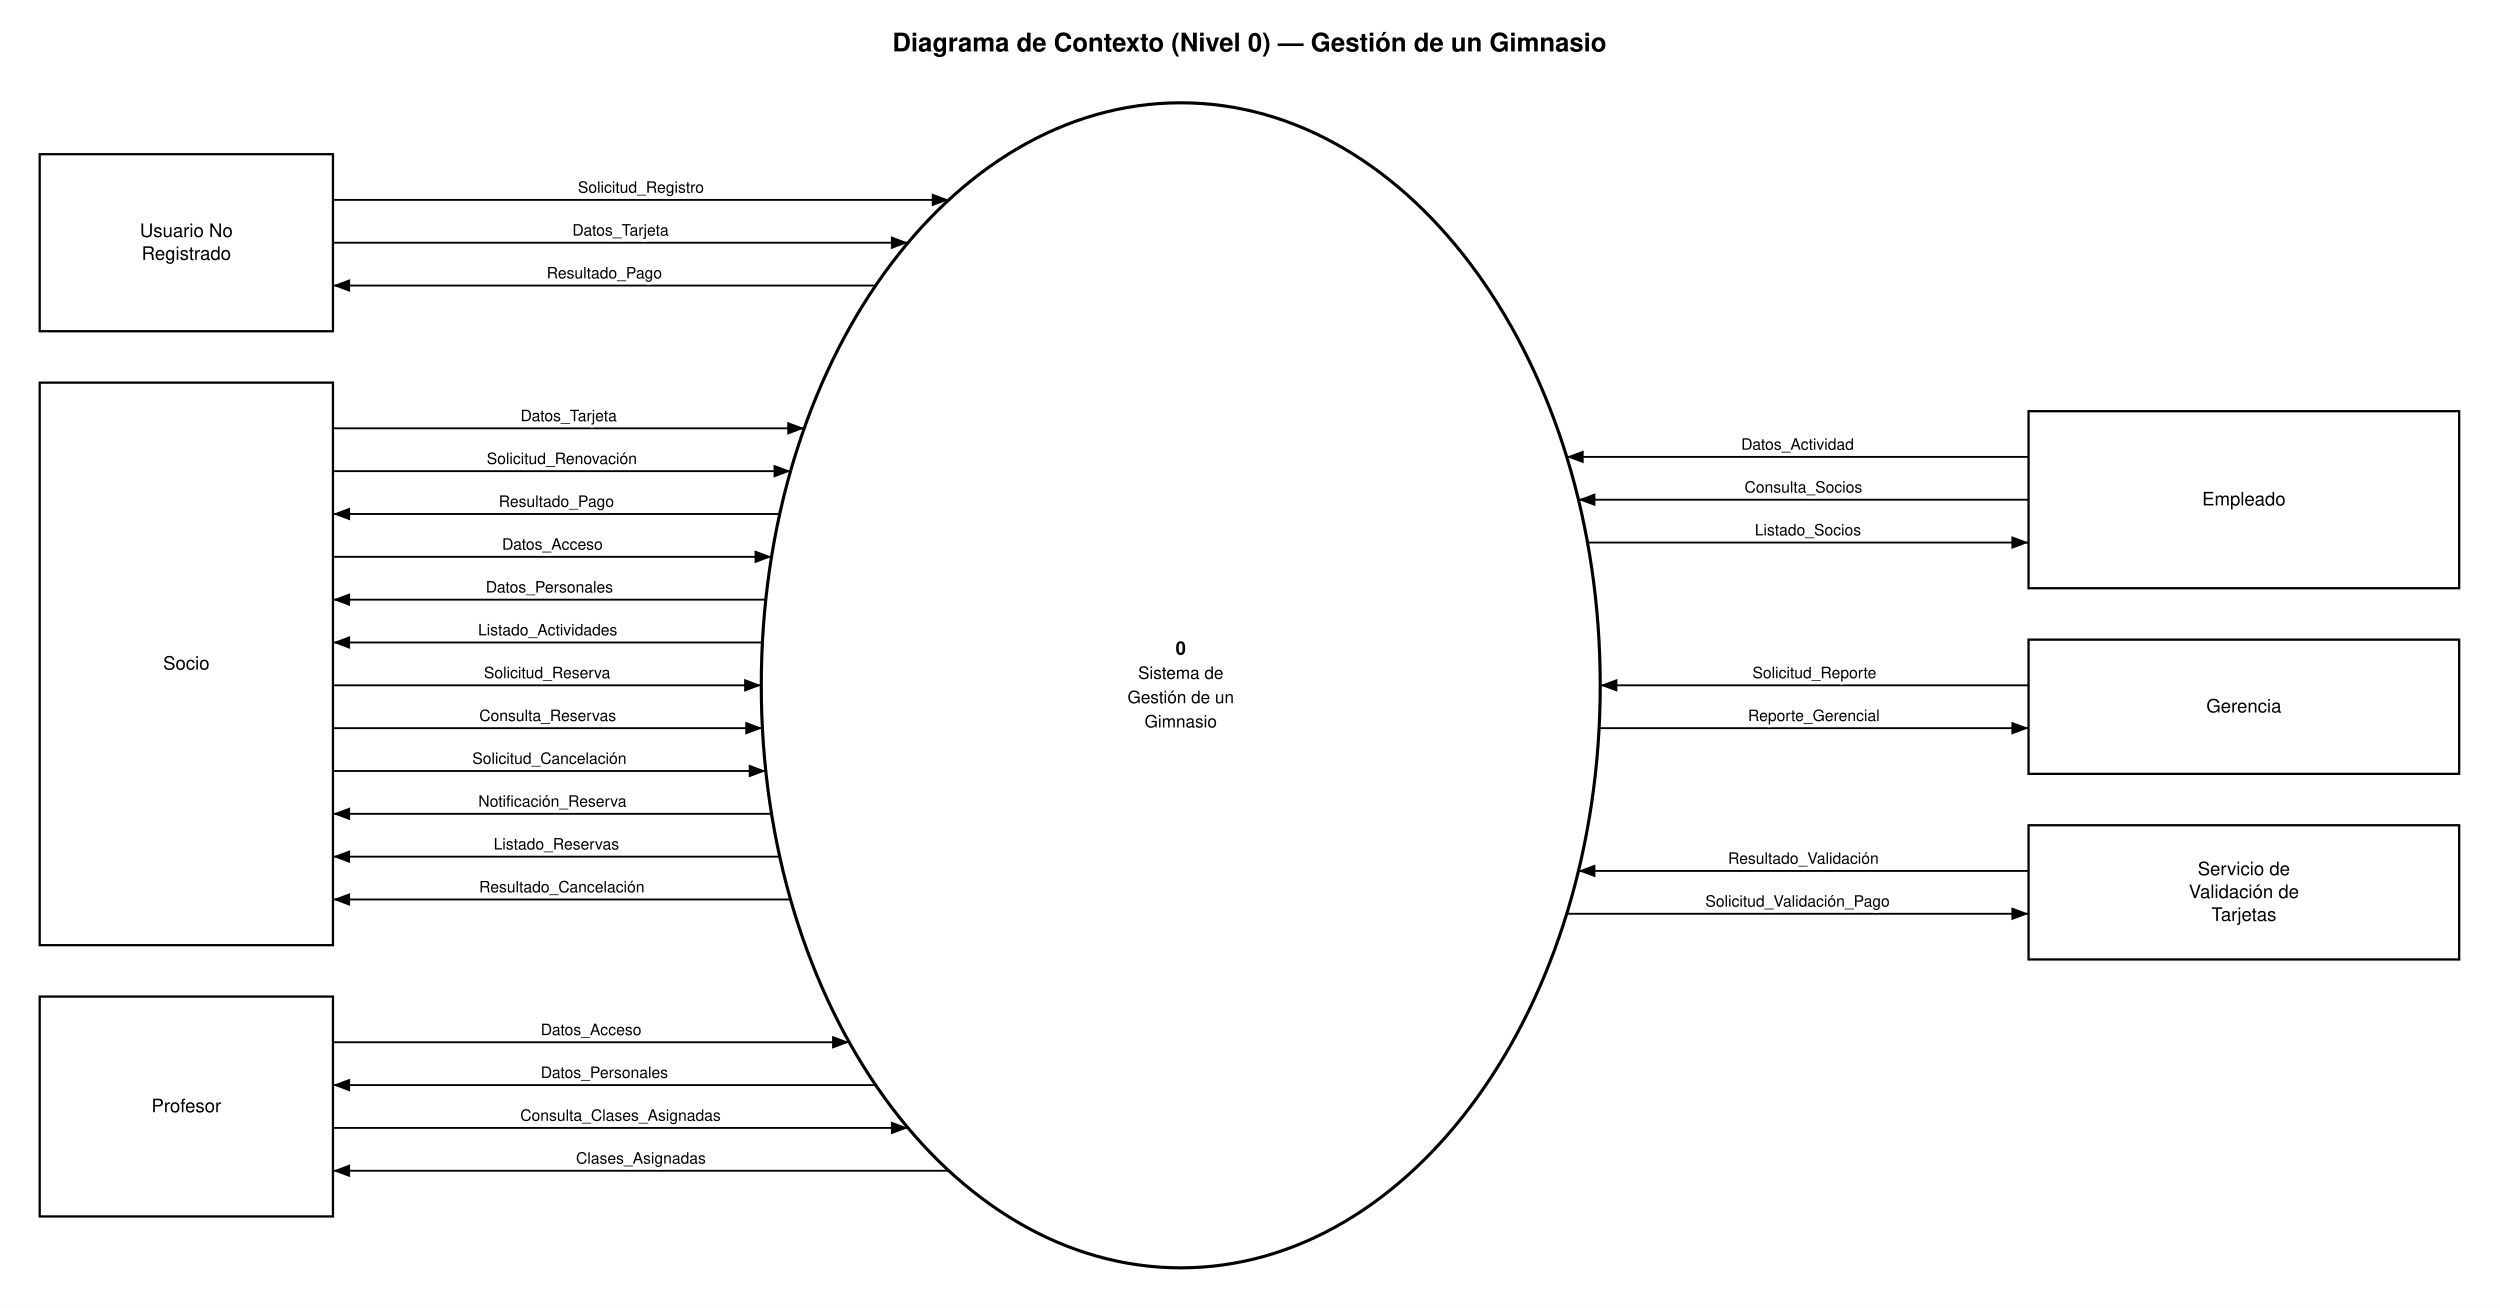
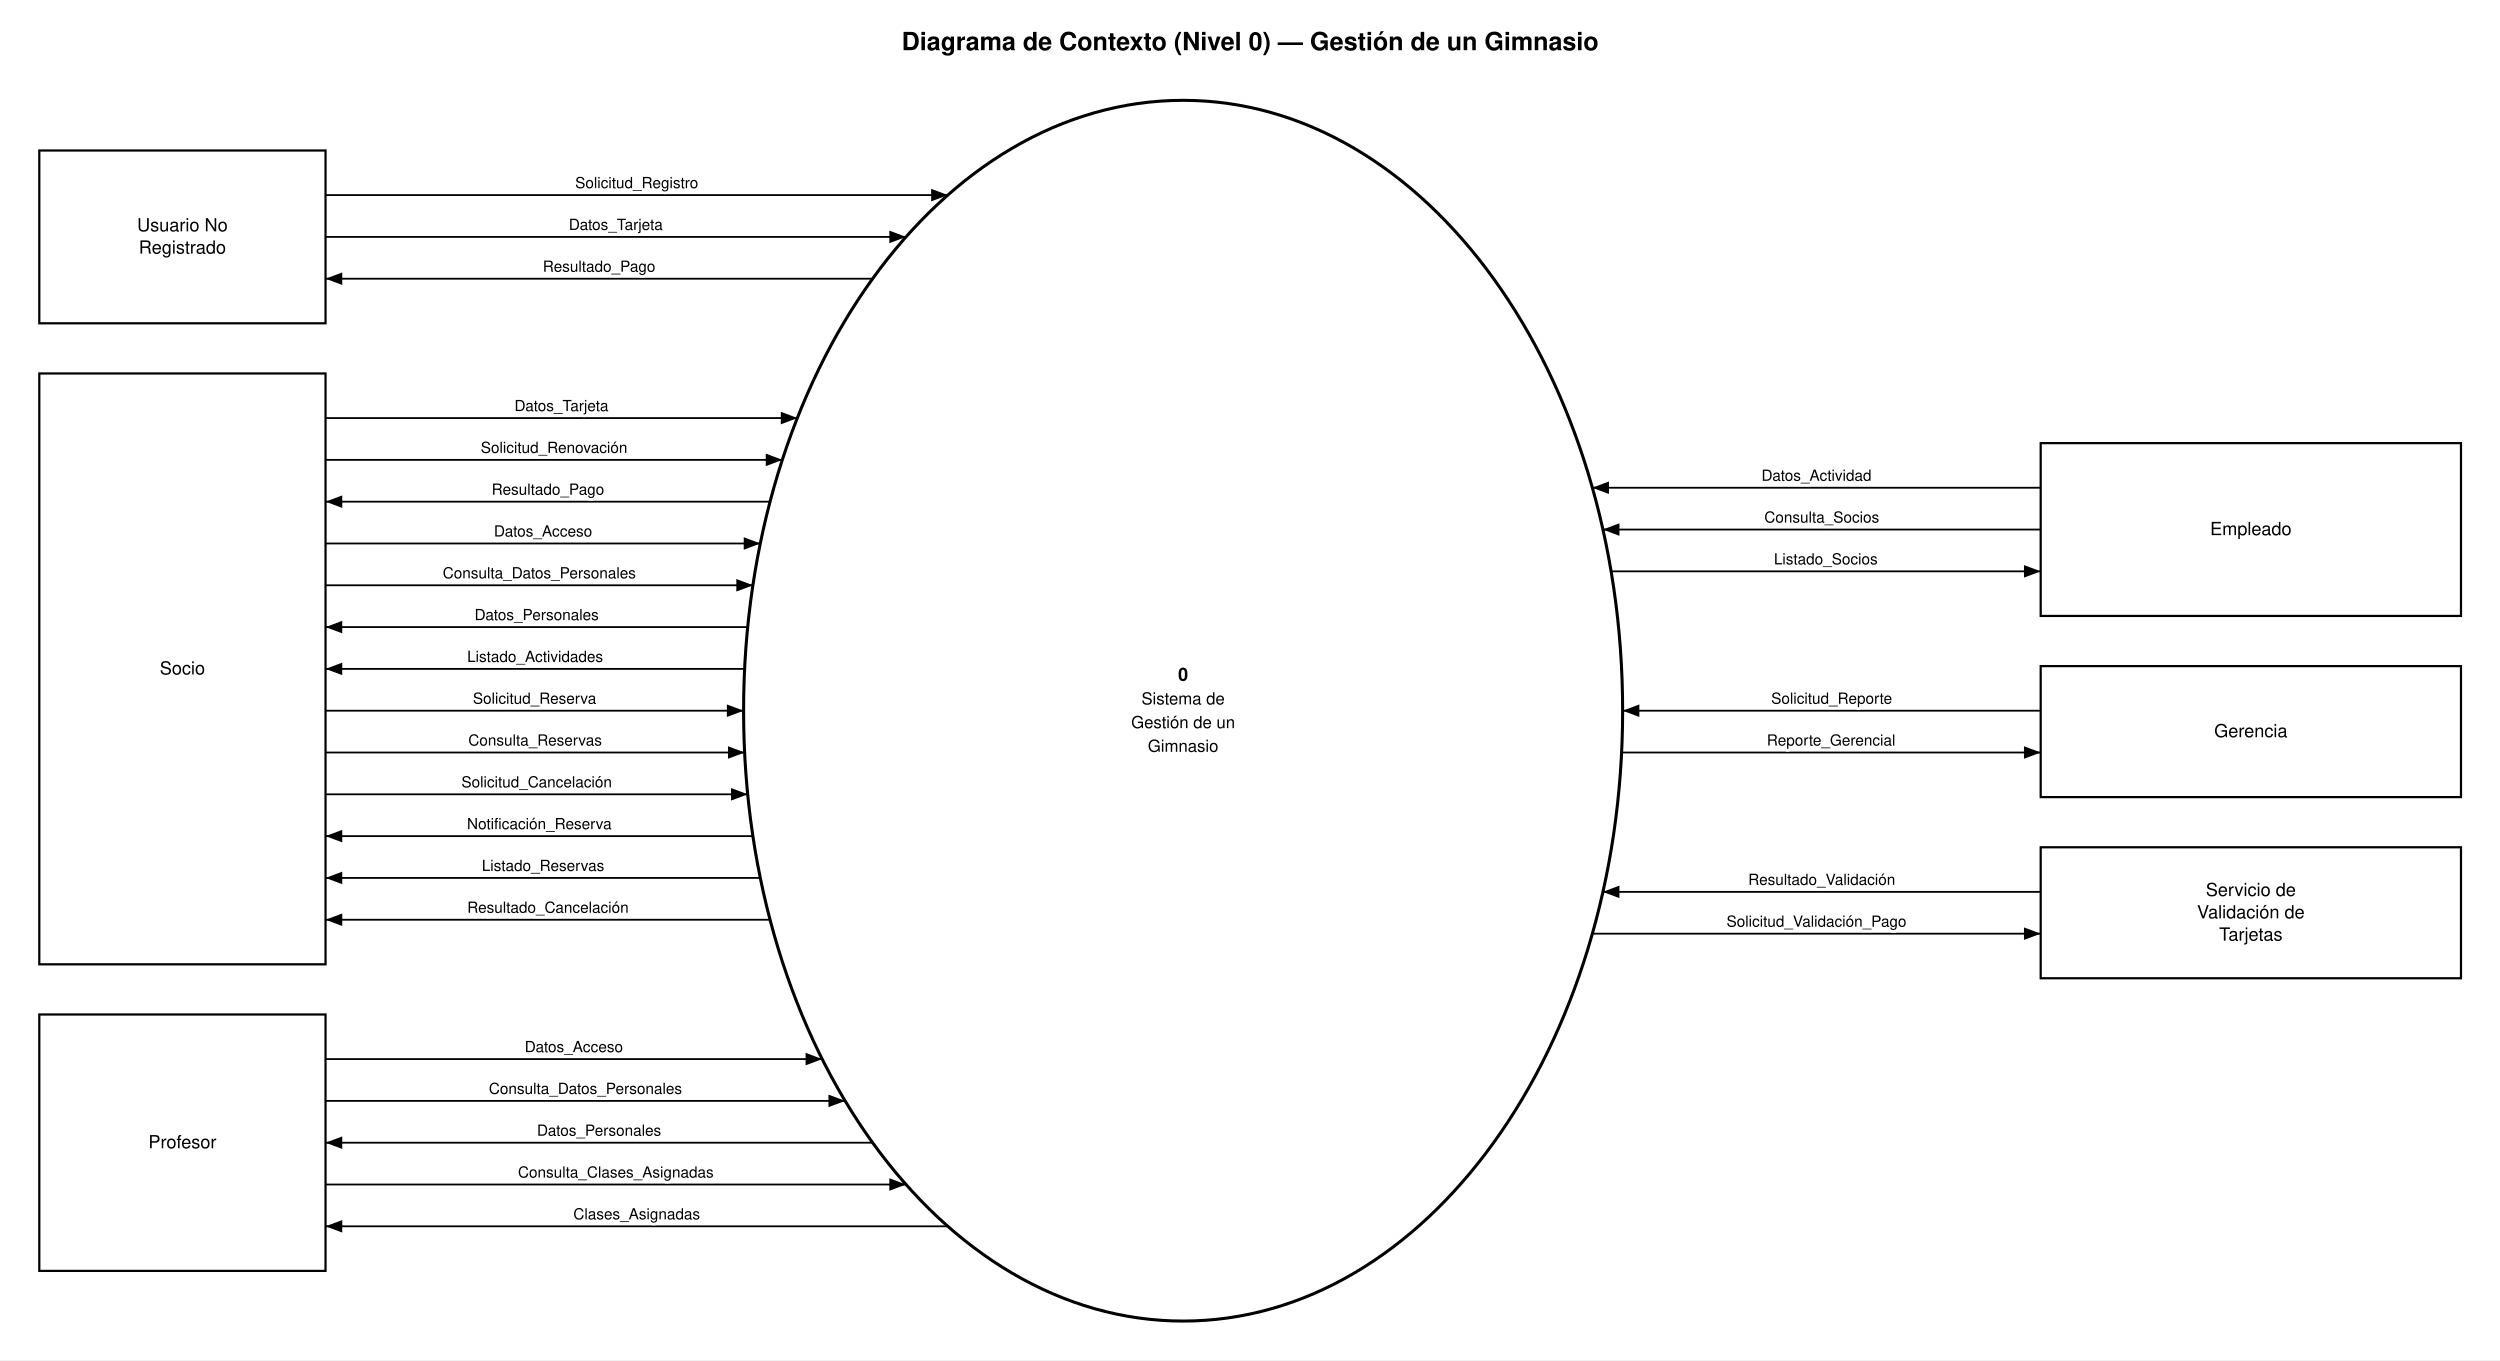
- <svg xmlns="http://www.w3.org/2000/svg" viewBox="-827 -108 1751 916" width="1751" height="916" font-family="Helvetica, Arial, sans-serif">
+ <svg xmlns="http://www.w3.org/2000/svg" viewBox="-849 -108 1794 976" width="1794" height="976" font-family="Helvetica, Arial, sans-serif">
  <defs>
    <marker id="e" markerUnits="userSpaceOnUse" markerWidth="12" markerHeight="9" refX="12" refY="4.5" orient="auto">
      <path d="M0,0 L12,4.5 L0,9 z" fill="#000" />
    </marker>
    <marker id="s" markerUnits="userSpaceOnUse" markerWidth="12" markerHeight="9" refX="0" refY="4.5" orient="auto">
      <path d="M12,0 L0,4.5 L12,9 z" fill="#000" />
    </marker>
  </defs>
-   <rect x="-827" y="-108" width="1751" height="916" fill="#fff" />
+   <rect x="-849" y="-108" width="1794" height="976" fill="#fff" />
  <text x="48.1" y="-72.0" text-anchor="middle" font-size="18" font-weight="bold">Diagrama de Contexto (Nivel 0) — Gestión de un Gimnasio</text>
-   <ellipse cx="0.0" cy="372.0" rx="293.8" ry="408.0" fill="#fff" stroke="#000" stroke-width="2.2" />
-   <text x="0.0" y="350.5" text-anchor="middle" font-weight="bold" font-size="13">0</text>
-   <text x="0.0" y="367.5" text-anchor="middle" font-size="12">Sistema de</text>
-   <text x="0.0" y="384.5" text-anchor="middle" font-size="12">Gestión de un</text>
-   <text x="0.0" y="401.5" text-anchor="middle" font-size="12">Gimnasio</text>
-   <rect x="-799.2" y="0.0" width="205.4" height="124.0" fill="#fff" stroke="#000" stroke-width="1.6" />
-   <text x="-696.5" y="58.0" text-anchor="middle" font-size="13">Usuario No</text>
-   <text x="-696.5" y="74.0" text-anchor="middle" font-size="13">Registrado</text>
-   <line x1="-593.8" y1="32.0" x2="-162.4" y2="32.0" stroke="#000" stroke-width="1.3" marker-end="url(#e)" />
-   <text x="-378.1" y="27.0" text-anchor="middle" font-size="11" paint-order="stroke" stroke="#fff" stroke-width="4" stroke-linejoin="round">Solicitud_Registro</text>
-   <line x1="-593.8" y1="62.0" x2="-191.0" y2="62.0" stroke="#000" stroke-width="1.3" marker-end="url(#e)" />
-   <text x="-392.4" y="57.0" text-anchor="middle" font-size="11" paint-order="stroke" stroke="#fff" stroke-width="4" stroke-linejoin="round">Datos_Tarjeta</text>
-   <line x1="-213.7" y1="92.0" x2="-593.8" y2="92.0" stroke="#000" stroke-width="1.3" marker-end="url(#e)" />
-   <text x="-403.7" y="87.0" text-anchor="middle" font-size="11" paint-order="stroke" stroke="#fff" stroke-width="4" stroke-linejoin="round">Resultado_Pago</text>
-   <rect x="-799.2" y="160.0" width="205.4" height="394.0" fill="#fff" stroke="#000" stroke-width="1.6" />
-   <text x="-696.5" y="361.0" text-anchor="middle" font-size="13">Socio</text>
-   <line x1="-593.8" y1="192.0" x2="-263.6" y2="192.0" stroke="#000" stroke-width="1.3" marker-end="url(#e)" />
-   <text x="-428.7" y="187.0" text-anchor="middle" font-size="11" paint-order="stroke" stroke="#fff" stroke-width="4" stroke-linejoin="round">Datos_Tarjeta</text>
-   <line x1="-593.8" y1="222.0" x2="-273.2" y2="222.0" stroke="#000" stroke-width="1.3" marker-end="url(#e)" />
-   <text x="-433.5" y="217.0" text-anchor="middle" font-size="11" paint-order="stroke" stroke="#fff" stroke-width="4" stroke-linejoin="round">Solicitud_Renovación</text>
-   <line x1="-280.8" y1="252.0" x2="-593.8" y2="252.0" stroke="#000" stroke-width="1.3" marker-end="url(#e)" />
-   <text x="-437.3" y="247.0" text-anchor="middle" font-size="11" paint-order="stroke" stroke="#fff" stroke-width="4" stroke-linejoin="round">Resultado_Pago</text>
-   <line x1="-593.8" y1="282.0" x2="-286.5" y2="282.0" stroke="#000" stroke-width="1.3" marker-end="url(#e)" />
-   <text x="-440.1" y="277.0" text-anchor="middle" font-size="11" paint-order="stroke" stroke="#fff" stroke-width="4" stroke-linejoin="round">Datos_Acceso</text>
-   <line x1="-290.6" y1="312.0" x2="-593.8" y2="312.0" stroke="#000" stroke-width="1.3" marker-end="url(#e)" />
-   <text x="-442.2" y="307.0" text-anchor="middle" font-size="11" paint-order="stroke" stroke="#fff" stroke-width="4" stroke-linejoin="round">Datos_Personales</text>
-   <line x1="-293.0" y1="342.0" x2="-593.8" y2="342.0" stroke="#000" stroke-width="1.3" marker-end="url(#e)" />
-   <text x="-443.4" y="337.0" text-anchor="middle" font-size="11" paint-order="stroke" stroke="#fff" stroke-width="4" stroke-linejoin="round">Listado_Actividades</text>
-   <line x1="-593.8" y1="372.0" x2="-293.8" y2="372.0" stroke="#000" stroke-width="1.3" marker-end="url(#e)" />
-   <text x="-443.8" y="367.0" text-anchor="middle" font-size="11" paint-order="stroke" stroke="#fff" stroke-width="4" stroke-linejoin="round">Solicitud_Reserva</text>
-   <line x1="-593.8" y1="402.0" x2="-293.0" y2="402.0" stroke="#000" stroke-width="1.3" marker-end="url(#e)" />
-   <text x="-443.4" y="397.0" text-anchor="middle" font-size="11" paint-order="stroke" stroke="#fff" stroke-width="4" stroke-linejoin="round">Consulta_Reservas</text>
-   <line x1="-593.8" y1="432.0" x2="-290.6" y2="432.0" stroke="#000" stroke-width="1.3" marker-end="url(#e)" />
-   <text x="-442.2" y="427.0" text-anchor="middle" font-size="11" paint-order="stroke" stroke="#fff" stroke-width="4" stroke-linejoin="round">Solicitud_Cancelación</text>
-   <line x1="-286.5" y1="462.0" x2="-593.8" y2="462.0" stroke="#000" stroke-width="1.3" marker-end="url(#e)" />
-   <text x="-440.1" y="457.0" text-anchor="middle" font-size="11" paint-order="stroke" stroke="#fff" stroke-width="4" stroke-linejoin="round">Notificación_Reserva</text>
-   <line x1="-280.8" y1="492.0" x2="-593.8" y2="492.0" stroke="#000" stroke-width="1.3" marker-end="url(#e)" />
-   <text x="-437.3" y="487.0" text-anchor="middle" font-size="11" paint-order="stroke" stroke="#fff" stroke-width="4" stroke-linejoin="round">Listado_Reservas</text>
-   <line x1="-273.2" y1="522.0" x2="-593.8" y2="522.0" stroke="#000" stroke-width="1.3" marker-end="url(#e)" />
-   <text x="-433.5" y="517.0" text-anchor="middle" font-size="11" paint-order="stroke" stroke="#fff" stroke-width="4" stroke-linejoin="round">Resultado_Cancelación</text>
-   <rect x="-799.2" y="590.0" width="205.4" height="154.0" fill="#fff" stroke="#000" stroke-width="1.6" />
-   <text x="-696.5" y="671.0" text-anchor="middle" font-size="13">Profesor</text>
-   <line x1="-593.8" y1="622.0" x2="-232.2" y2="622.0" stroke="#000" stroke-width="1.3" marker-end="url(#e)" />
-   <text x="-413.0" y="617.0" text-anchor="middle" font-size="11" paint-order="stroke" stroke="#fff" stroke-width="4" stroke-linejoin="round">Datos_Acceso</text>
-   <line x1="-213.7" y1="652.0" x2="-593.8" y2="652.0" stroke="#000" stroke-width="1.3" marker-end="url(#e)" />
-   <text x="-403.7" y="647.0" text-anchor="middle" font-size="11" paint-order="stroke" stroke="#fff" stroke-width="4" stroke-linejoin="round">Datos_Personales</text>
-   <line x1="-593.8" y1="682.0" x2="-191.0" y2="682.0" stroke="#000" stroke-width="1.3" marker-end="url(#e)" />
-   <text x="-392.4" y="677.0" text-anchor="middle" font-size="11" paint-order="stroke" stroke="#fff" stroke-width="4" stroke-linejoin="round">Consulta_Clases_Asignadas</text>
-   <line x1="-162.4" y1="712.0" x2="-593.8" y2="712.0" stroke="#000" stroke-width="1.3" marker-end="url(#e)" />
-   <text x="-378.1" y="707.0" text-anchor="middle" font-size="11" paint-order="stroke" stroke="#fff" stroke-width="4" stroke-linejoin="round">Clases_Asignadas</text>
-   <rect x="593.8" y="180.0" width="301.6" height="124.0" fill="#fff" stroke="#000" stroke-width="1.6" />
-   <text x="744.6" y="246.0" text-anchor="middle" font-size="13">Empleado</text>
-   <line x1="593.8" y1="212.0" x2="270.2" y2="212.0" stroke="#000" stroke-width="1.3" marker-end="url(#e)" />
-   <text x="432.0" y="207.0" text-anchor="middle" font-size="11" paint-order="stroke" stroke="#fff" stroke-width="4" stroke-linejoin="round">Datos_Actividad</text>
-   <line x1="593.8" y1="242.0" x2="278.4" y2="242.0" stroke="#000" stroke-width="1.3" marker-end="url(#e)" />
-   <text x="436.1" y="237.0" text-anchor="middle" font-size="11" paint-order="stroke" stroke="#fff" stroke-width="4" stroke-linejoin="round">Consulta_Socios</text>
-   <line x1="284.8" y1="272.0" x2="593.8" y2="272.0" stroke="#000" stroke-width="1.3" marker-end="url(#e)" />
-   <text x="439.3" y="267.0" text-anchor="middle" font-size="11" paint-order="stroke" stroke="#fff" stroke-width="4" stroke-linejoin="round">Listado_Socios</text>
-   <rect x="593.8" y="340.0" width="301.6" height="94.0" fill="#fff" stroke="#000" stroke-width="1.6" />
-   <text x="744.6" y="391.0" text-anchor="middle" font-size="13">Gerencia</text>
-   <line x1="593.8" y1="372.0" x2="293.8" y2="372.0" stroke="#000" stroke-width="1.3" marker-end="url(#e)" />
-   <text x="443.8" y="367.0" text-anchor="middle" font-size="11" paint-order="stroke" stroke="#fff" stroke-width="4" stroke-linejoin="round">Solicitud_Reporte</text>
-   <line x1="293.0" y1="402.0" x2="593.8" y2="402.0" stroke="#000" stroke-width="1.3" marker-end="url(#e)" />
-   <text x="443.4" y="397.0" text-anchor="middle" font-size="11" paint-order="stroke" stroke="#fff" stroke-width="4" stroke-linejoin="round">Reporte_Gerencial</text>
-   <rect x="593.8" y="470.0" width="301.6" height="94.0" fill="#fff" stroke="#000" stroke-width="1.6" />
-   <text x="744.6" y="505.0" text-anchor="middle" font-size="13">Servicio de</text>
-   <text x="744.6" y="521.0" text-anchor="middle" font-size="13">Validación de</text>
-   <text x="744.6" y="537.0" text-anchor="middle" font-size="13">Tarjetas</text>
-   <line x1="593.8" y1="502.0" x2="278.4" y2="502.0" stroke="#000" stroke-width="1.3" marker-end="url(#e)" />
-   <text x="436.1" y="497.0" text-anchor="middle" font-size="11" paint-order="stroke" stroke="#fff" stroke-width="4" stroke-linejoin="round">Resultado_Validación</text>
-   <line x1="270.2" y1="532.0" x2="593.8" y2="532.0" stroke="#000" stroke-width="1.3" marker-end="url(#e)" />
-   <text x="432.0" y="527.0" text-anchor="middle" font-size="11" paint-order="stroke" stroke="#fff" stroke-width="4" stroke-linejoin="round">Solicitud_Validación_Pago</text>
+   <ellipse cx="0.0" cy="402.0" rx="315.4" ry="438.0" fill="#fff" stroke="#000" stroke-width="2.2" />
+   <text x="0.0" y="380.5" text-anchor="middle" font-weight="bold" font-size="13">0</text>
+   <text x="0.0" y="397.5" text-anchor="middle" font-size="12">Sistema de</text>
+   <text x="0.0" y="414.5" text-anchor="middle" font-size="12">Gestión de un</text>
+   <text x="0.0" y="431.5" text-anchor="middle" font-size="12">Gimnasio</text>
+   <rect x="-820.8" y="0.0" width="205.4" height="124.0" fill="#fff" stroke="#000" stroke-width="1.6" />
+   <text x="-718.1" y="58.0" text-anchor="middle" font-size="13">Usuario No</text>
+   <text x="-718.1" y="74.0" text-anchor="middle" font-size="13">Registrado</text>
+   <line x1="-615.4" y1="32.0" x2="-168.8" y2="32.0" stroke="#000" stroke-width="1.3" marker-end="url(#e)" />
+   <text x="-392.1" y="27.0" text-anchor="middle" font-size="11" paint-order="stroke" stroke="#fff" stroke-width="4" stroke-linejoin="round">Solicitud_Registro</text>
+   <line x1="-615.4" y1="62.0" x2="-198.8" y2="62.0" stroke="#000" stroke-width="1.3" marker-end="url(#e)" />
+   <text x="-407.1" y="57.0" text-anchor="middle" font-size="11" paint-order="stroke" stroke="#fff" stroke-width="4" stroke-linejoin="round">Datos_Tarjeta</text>
+   <line x1="-222.8" y1="92.0" x2="-615.4" y2="92.0" stroke="#000" stroke-width="1.3" marker-end="url(#e)" />
+   <text x="-419.1" y="87.0" text-anchor="middle" font-size="11" paint-order="stroke" stroke="#fff" stroke-width="4" stroke-linejoin="round">Resultado_Pago</text>
+   <rect x="-820.8" y="160.0" width="205.4" height="424.0" fill="#fff" stroke="#000" stroke-width="1.6" />
+   <text x="-718.1" y="376.0" text-anchor="middle" font-size="13">Socio</text>
+   <line x1="-615.4" y1="192.0" x2="-276.7" y2="192.0" stroke="#000" stroke-width="1.3" marker-end="url(#e)" />
+   <text x="-446.1" y="187.0" text-anchor="middle" font-size="11" paint-order="stroke" stroke="#fff" stroke-width="4" stroke-linejoin="round">Datos_Tarjeta</text>
+   <line x1="-615.4" y1="222.0" x2="-287.5" y2="222.0" stroke="#000" stroke-width="1.3" marker-end="url(#e)" />
+   <text x="-451.4" y="217.0" text-anchor="middle" font-size="11" paint-order="stroke" stroke="#fff" stroke-width="4" stroke-linejoin="round">Solicitud_Renovación</text>
+   <line x1="-296.3" y1="252.0" x2="-615.4" y2="252.0" stroke="#000" stroke-width="1.3" marker-end="url(#e)" />
+   <text x="-455.8" y="247.0" text-anchor="middle" font-size="11" paint-order="stroke" stroke="#fff" stroke-width="4" stroke-linejoin="round">Resultado_Pago</text>
+   <line x1="-615.4" y1="282.0" x2="-303.3" y2="282.0" stroke="#000" stroke-width="1.3" marker-end="url(#e)" />
+   <text x="-459.3" y="277.0" text-anchor="middle" font-size="11" paint-order="stroke" stroke="#fff" stroke-width="4" stroke-linejoin="round">Datos_Acceso</text>
+   <line x1="-615.4" y1="312.0" x2="-308.6" y2="312.0" stroke="#000" stroke-width="1.3" marker-end="url(#e)" />
+   <text x="-462.0" y="307.0" text-anchor="middle" font-size="11" paint-order="stroke" stroke="#fff" stroke-width="4" stroke-linejoin="round">Consulta_Datos_Personales</text>
+   <line x1="-312.4" y1="342.0" x2="-615.4" y2="342.0" stroke="#000" stroke-width="1.3" marker-end="url(#e)" />
+   <text x="-463.9" y="337.0" text-anchor="middle" font-size="11" paint-order="stroke" stroke="#fff" stroke-width="4" stroke-linejoin="round">Datos_Personales</text>
+   <line x1="-314.6" y1="372.0" x2="-615.4" y2="372.0" stroke="#000" stroke-width="1.3" marker-end="url(#e)" />
+   <text x="-465.0" y="367.0" text-anchor="middle" font-size="11" paint-order="stroke" stroke="#fff" stroke-width="4" stroke-linejoin="round">Listado_Actividades</text>
+   <line x1="-615.4" y1="402.0" x2="-315.4" y2="402.0" stroke="#000" stroke-width="1.3" marker-end="url(#e)" />
+   <text x="-465.4" y="397.0" text-anchor="middle" font-size="11" paint-order="stroke" stroke="#fff" stroke-width="4" stroke-linejoin="round">Solicitud_Reserva</text>
+   <line x1="-615.4" y1="432.0" x2="-314.6" y2="432.0" stroke="#000" stroke-width="1.3" marker-end="url(#e)" />
+   <text x="-465.0" y="427.0" text-anchor="middle" font-size="11" paint-order="stroke" stroke="#fff" stroke-width="4" stroke-linejoin="round">Consulta_Reservas</text>
+   <line x1="-615.4" y1="462.0" x2="-312.4" y2="462.0" stroke="#000" stroke-width="1.3" marker-end="url(#e)" />
+   <text x="-463.9" y="457.0" text-anchor="middle" font-size="11" paint-order="stroke" stroke="#fff" stroke-width="4" stroke-linejoin="round">Solicitud_Cancelación</text>
+   <line x1="-308.6" y1="492.0" x2="-615.4" y2="492.0" stroke="#000" stroke-width="1.3" marker-end="url(#e)" />
+   <text x="-462.0" y="487.0" text-anchor="middle" font-size="11" paint-order="stroke" stroke="#fff" stroke-width="4" stroke-linejoin="round">Notificación_Reserva</text>
+   <line x1="-303.3" y1="522.0" x2="-615.4" y2="522.0" stroke="#000" stroke-width="1.3" marker-end="url(#e)" />
+   <text x="-459.3" y="517.0" text-anchor="middle" font-size="11" paint-order="stroke" stroke="#fff" stroke-width="4" stroke-linejoin="round">Listado_Reservas</text>
+   <line x1="-296.3" y1="552.0" x2="-615.4" y2="552.0" stroke="#000" stroke-width="1.3" marker-end="url(#e)" />
+   <text x="-455.8" y="547.0" text-anchor="middle" font-size="11" paint-order="stroke" stroke="#fff" stroke-width="4" stroke-linejoin="round">Resultado_Cancelación</text>
+   <rect x="-820.8" y="620.0" width="205.4" height="184.0" fill="#fff" stroke="#000" stroke-width="1.6" />
+   <text x="-718.1" y="716.0" text-anchor="middle" font-size="13">Profesor</text>
+   <line x1="-615.4" y1="652.0" x2="-258.9" y2="652.0" stroke="#000" stroke-width="1.3" marker-end="url(#e)" />
+   <text x="-437.2" y="647.0" text-anchor="middle" font-size="11" paint-order="stroke" stroke="#fff" stroke-width="4" stroke-linejoin="round">Datos_Acceso</text>
+   <line x1="-615.4" y1="682.0" x2="-242.5" y2="682.0" stroke="#000" stroke-width="1.3" marker-end="url(#e)" />
+   <text x="-428.9" y="677.0" text-anchor="middle" font-size="11" paint-order="stroke" stroke="#fff" stroke-width="4" stroke-linejoin="round">Consulta_Datos_Personales</text>
+   <line x1="-222.8" y1="712.0" x2="-615.4" y2="712.0" stroke="#000" stroke-width="1.3" marker-end="url(#e)" />
+   <text x="-419.1" y="707.0" text-anchor="middle" font-size="11" paint-order="stroke" stroke="#fff" stroke-width="4" stroke-linejoin="round">Datos_Personales</text>
+   <line x1="-615.4" y1="742.0" x2="-198.8" y2="742.0" stroke="#000" stroke-width="1.3" marker-end="url(#e)" />
+   <text x="-407.1" y="737.0" text-anchor="middle" font-size="11" paint-order="stroke" stroke="#fff" stroke-width="4" stroke-linejoin="round">Consulta_Clases_Asignadas</text>
+   <line x1="-168.8" y1="772.0" x2="-615.4" y2="772.0" stroke="#000" stroke-width="1.3" marker-end="url(#e)" />
+   <text x="-392.1" y="767.0" text-anchor="middle" font-size="11" paint-order="stroke" stroke="#fff" stroke-width="4" stroke-linejoin="round">Clases_Asignadas</text>
+   <rect x="615.4" y="210.0" width="301.6" height="124.0" fill="#fff" stroke="#000" stroke-width="1.6" />
+   <text x="766.2" y="276.0" text-anchor="middle" font-size="13">Empleado</text>
+   <line x1="615.4" y1="242.0" x2="293.6" y2="242.0" stroke="#000" stroke-width="1.3" marker-end="url(#e)" />
+   <text x="454.5" y="237.0" text-anchor="middle" font-size="11" paint-order="stroke" stroke="#fff" stroke-width="4" stroke-linejoin="round">Datos_Actividad</text>
+   <line x1="615.4" y1="272.0" x2="301.1" y2="272.0" stroke="#000" stroke-width="1.3" marker-end="url(#e)" />
+   <text x="458.3" y="267.0" text-anchor="middle" font-size="11" paint-order="stroke" stroke="#fff" stroke-width="4" stroke-linejoin="round">Consulta_Socios</text>
+   <line x1="307.0" y1="302.0" x2="615.4" y2="302.0" stroke="#000" stroke-width="1.3" marker-end="url(#e)" />
+   <text x="461.2" y="297.0" text-anchor="middle" font-size="11" paint-order="stroke" stroke="#fff" stroke-width="4" stroke-linejoin="round">Listado_Socios</text>
+   <rect x="615.4" y="370.0" width="301.6" height="94.0" fill="#fff" stroke="#000" stroke-width="1.6" />
+   <text x="766.2" y="421.0" text-anchor="middle" font-size="13">Gerencia</text>
+   <line x1="615.4" y1="402.0" x2="315.4" y2="402.0" stroke="#000" stroke-width="1.3" marker-end="url(#e)" />
+   <text x="465.4" y="397.0" text-anchor="middle" font-size="11" paint-order="stroke" stroke="#fff" stroke-width="4" stroke-linejoin="round">Solicitud_Reporte</text>
+   <line x1="314.6" y1="432.0" x2="615.4" y2="432.0" stroke="#000" stroke-width="1.3" marker-end="url(#e)" />
+   <text x="465.0" y="427.0" text-anchor="middle" font-size="11" paint-order="stroke" stroke="#fff" stroke-width="4" stroke-linejoin="round">Reporte_Gerencial</text>
+   <rect x="615.4" y="500.0" width="301.6" height="94.0" fill="#fff" stroke="#000" stroke-width="1.6" />
+   <text x="766.2" y="535.0" text-anchor="middle" font-size="13">Servicio de</text>
+   <text x="766.2" y="551.0" text-anchor="middle" font-size="13">Validación de</text>
+   <text x="766.2" y="567.0" text-anchor="middle" font-size="13">Tarjetas</text>
+   <line x1="615.4" y1="532.0" x2="301.1" y2="532.0" stroke="#000" stroke-width="1.3" marker-end="url(#e)" />
+   <text x="458.3" y="527.0" text-anchor="middle" font-size="11" paint-order="stroke" stroke="#fff" stroke-width="4" stroke-linejoin="round">Resultado_Validación</text>
+   <line x1="293.6" y1="562.0" x2="615.4" y2="562.0" stroke="#000" stroke-width="1.3" marker-end="url(#e)" />
+   <text x="454.5" y="557.0" text-anchor="middle" font-size="11" paint-order="stroke" stroke="#fff" stroke-width="4" stroke-linejoin="round">Solicitud_Validación_Pago</text>
</svg>
